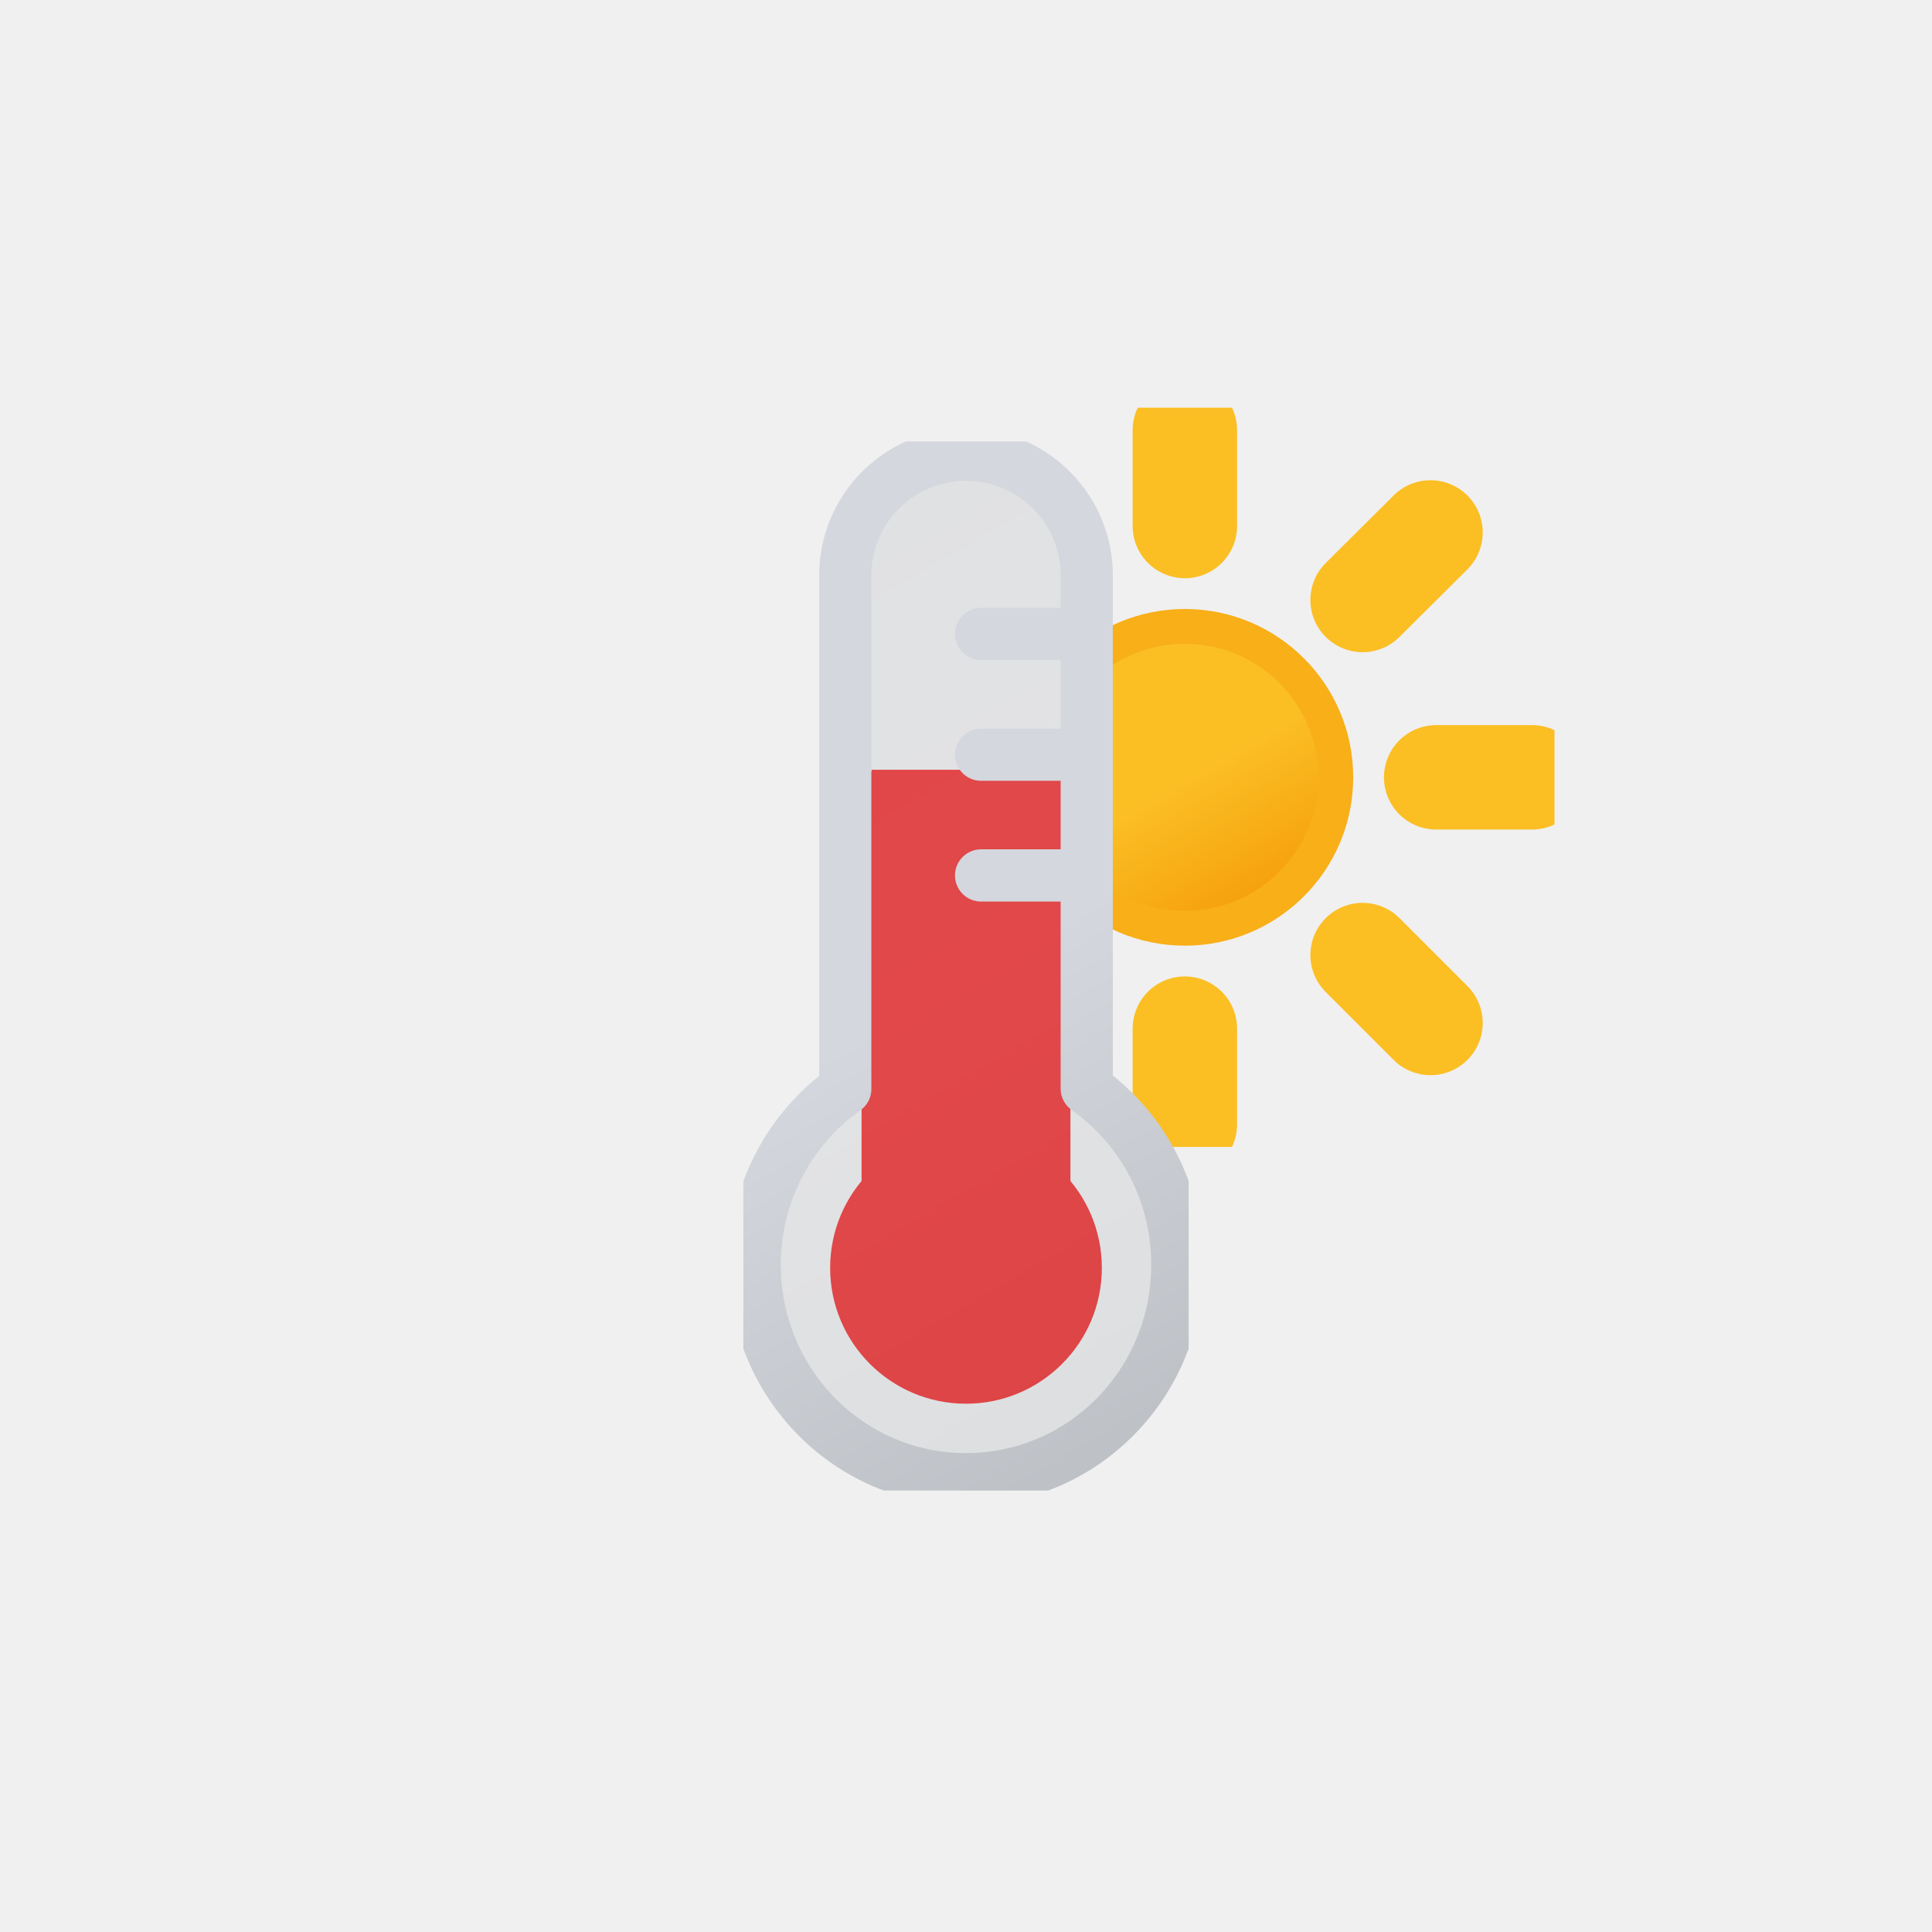
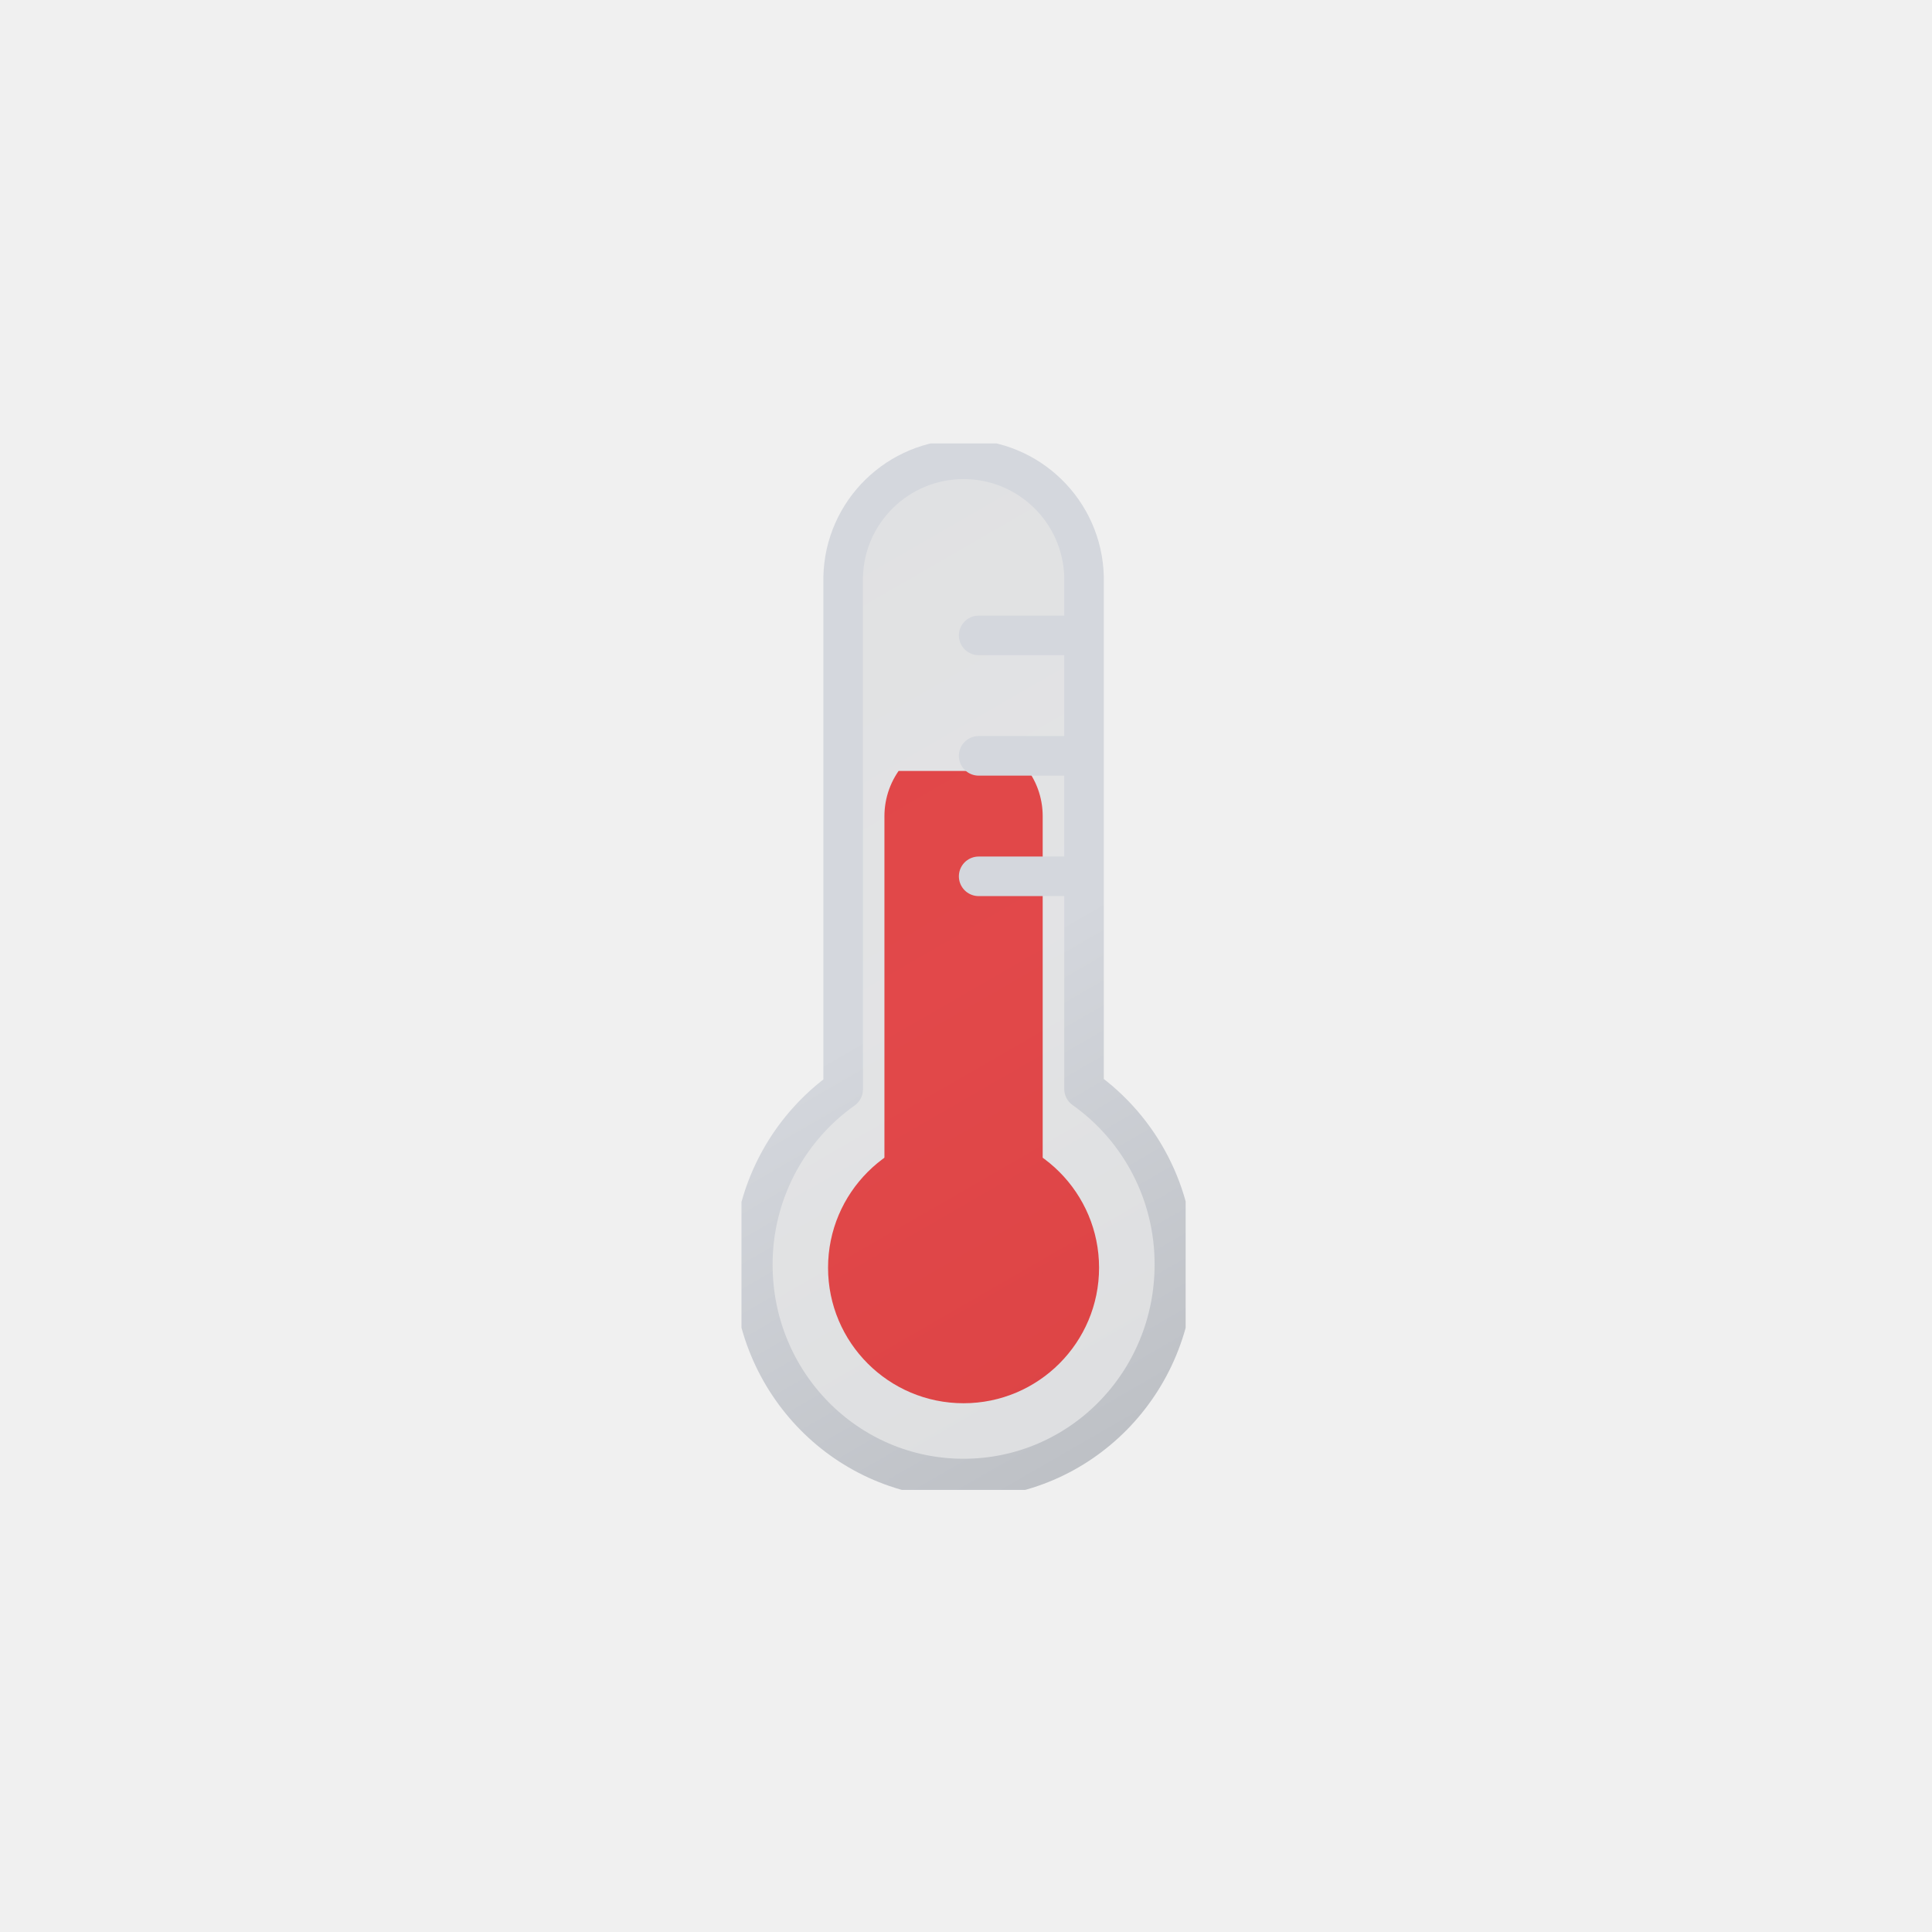
- <svg xmlns="http://www.w3.org/2000/svg" width="222" height="222" fill="none">
-   <mask id="a" width="73" height="136" x="111" y="34" maskUnits="userSpaceOnUse" style="mask-type:luminance">
-     <path fill="#fff" d="M111 169.969c13.441 0 24.281-11.014 24.281-24.628a24.708 24.708 0 0 0-10.406-20.206V66.123a13.956 13.956 0 0 0-8.529-12.992 13.957 13.957 0 0 0-5.346-1.1V34.557h72.497V169.97H111Zm1.734-83.25h12.141-12.141Zm0-13.875h12.141-12.141Zm0 27.75h12.141-12.141Z" />
-   </mask>
-   <g stroke-miterlimit="10" clip-path="url(#b)" mask="url(#a)">
-     <path fill="url(#c)" stroke="#F8AF18" stroke-width="4" d="M136.148 106.664c9.579 0 17.344-7.765 17.344-17.344 0-9.578-7.765-17.343-17.344-17.343-9.578 0-17.343 7.765-17.343 17.343 0 9.579 7.765 17.344 17.343 17.344Z" />
-     <path stroke="#FBBF24" stroke-linecap="round" stroke-width="12" d="M136.148 60.443V49.43m0 79.781v-11.013m20.423-49.257 7.804-7.76m-56.41 56.323 7.805-7.761m0-40.802-7.805-7.804m56.41 56.41-7.804-7.804M96.258 89.32h11.013m68.768 0h-11.013" />
-   </g>
-   <g clip-path="url(#d)">
-     <g clip-path="url(#e)">
-       <path fill="#EF4444" d="M111 161.297c8.621 0 15.609-6.989 15.609-15.609 0-8.621-6.988-15.61-15.609-15.61-8.621 0-15.61 6.989-15.61 15.61 0 8.62 6.989 15.609 15.61 15.609Z" />
-       <path stroke="#EF4444" stroke-linecap="round" stroke-miterlimit="10" stroke-width="24" d="M111 93.656v52.032" />
+ <svg xmlns="http://www.w3.org/2000/svg" width="293" height="293" fill="none">
+   <g clip-path="url(#a)">
+     <g clip-path="url(#b)">
+       <path fill="#EF4444" d="M146.13 212.81a20.55 20.55 0 1 0 0-41.1 20.55 20.55 0 0 0 0 41.1Z" />
+       <path stroke="#EF4444" stroke-linecap="round" stroke-miterlimit="10" stroke-width="24" d="M146.13 123.77v68.5" />
    </g>
-     <g clip-path="url(#f)">
-       <path fill="url(#g)" d="M135.281 145.341c0 13.614-10.84 24.628-24.281 24.628-13.441 0-24.281-11.014-24.281-24.628a24.715 24.715 0 0 1 10.406-20.206V66.123a13.875 13.875 0 0 1 27.75 0v58.969a24.707 24.707 0 0 1 10.406 20.249Zm-22.547-58.622h12.141-12.141Zm0-13.875h12.141-12.141Zm0 27.75h12.141-12.141Z" />
-       <path stroke="url(#h)" stroke-linecap="round" stroke-linejoin="round" stroke-width="6" d="M112.734 86.719h12.141m-12.141-13.875h12.141m-12.141 27.75h12.141m10.406 44.747c0 13.614-10.84 24.628-24.281 24.628-13.441 0-24.281-11.014-24.281-24.628a24.715 24.715 0 0 1 10.406-20.206V66.123a13.875 13.875 0 0 1 27.75 0v58.969a24.707 24.707 0 0 1 10.406 20.249Z" />
+     <g clip-path="url(#c)">
+       <path fill="url(#d)" d="M178.1 191.8c0 17.93-14.27 32.43-31.97 32.43s-31.96-14.5-31.96-32.42a32.54 32.54 0 0 1 13.7-26.6V87.5a18.27 18.27 0 0 1 36.53 0v77.64a32.54 32.54 0 0 1 13.7 26.66Zm-29.68-77.17h15.98-15.98Zm0-18.27h15.98-15.98Zm0 36.54h15.98-15.98Z" />
+       <path stroke="url(#e)" stroke-linecap="round" stroke-linejoin="round" stroke-width="6" d="M148.42 114.63h15.98m-15.98-18.27h15.98m-15.98 36.54h15.98m13.7 58.9c0 17.93-14.27 32.43-31.97 32.43s-31.96-14.5-31.96-32.42a32.54 32.54 0 0 1 13.7-26.6V87.5a18.27 18.27 0 0 1 36.53 0v77.64a32.54 32.54 0 0 1 13.7 26.66Z" />
    </g>
  </g>
  <defs>
+     <clipPath id="a">
+       <path fill="#fff" d="M112.45 67.25h67.36v158.7h-67.36z" />
+     </clipPath>
    <clipPath id="b">
-       <path fill="#fff" d="M93.656 46.828h84.984v84.984H93.656z" />
+       <path fill="#fff" d="M125.58 116.92h41.1v95.9h-41.1z" />
    </clipPath>
-     <clipPath id="d">
-       <path fill="#fff" d="M85.418 50.73h51.164v120.54H85.418z" />
+     <clipPath id="c">
+       <path fill="#fff" d="M112.45 67.25h67.36v158.7h-67.36z" />
    </clipPath>
-     <clipPath id="e">
-       <path fill="#fff" d="M95.39 88.453h31.22v72.844H95.39z" />
-     </clipPath>
-     <clipPath id="f">
-       <path fill="#fff" d="M85.418 50.73h51.164v120.54H85.418z" />
-     </clipPath>
-     <linearGradient id="c" x1="127.477" x2="144.82" y1="74.318" y2="104.366" gradientUnits="userSpaceOnUse">
-       <stop stop-color="#FBBF24" />
-       <stop offset=".5" stop-color="#FBBF24" />
-       <stop offset="1" stop-color="#F59E0B" />
-     </linearGradient>
-     <linearGradient id="g" x1="82.296" x2="135.888" y1="66.47" y2="159.302" gradientUnits="userSpaceOnUse">
+     <linearGradient id="d" x1="108.34" x2="178.9" y1="87.97" y2="210.19" gradientUnits="userSpaceOnUse">
      <stop stop-color="#515A69" stop-opacity=".1" />
      <stop offset=".5" stop-color="#6B7280" stop-opacity=".1" />
      <stop offset="1" stop-color="#384354" stop-opacity=".1" />
    </linearGradient>
-     <linearGradient id="h" x1="81.646" x2="136.539" y1="65.343" y2="160.43" gradientUnits="userSpaceOnUse">
+     <linearGradient id="e" x1="107.49" x2="179.75" y1="86.49" y2="211.67" gradientUnits="userSpaceOnUse">
      <stop stop-color="#D4D7DD" />
      <stop offset=".5" stop-color="#D4D7DD" />
      <stop offset="1" stop-color="#BEC1C6" />
    </linearGradient>
  </defs>
</svg>
